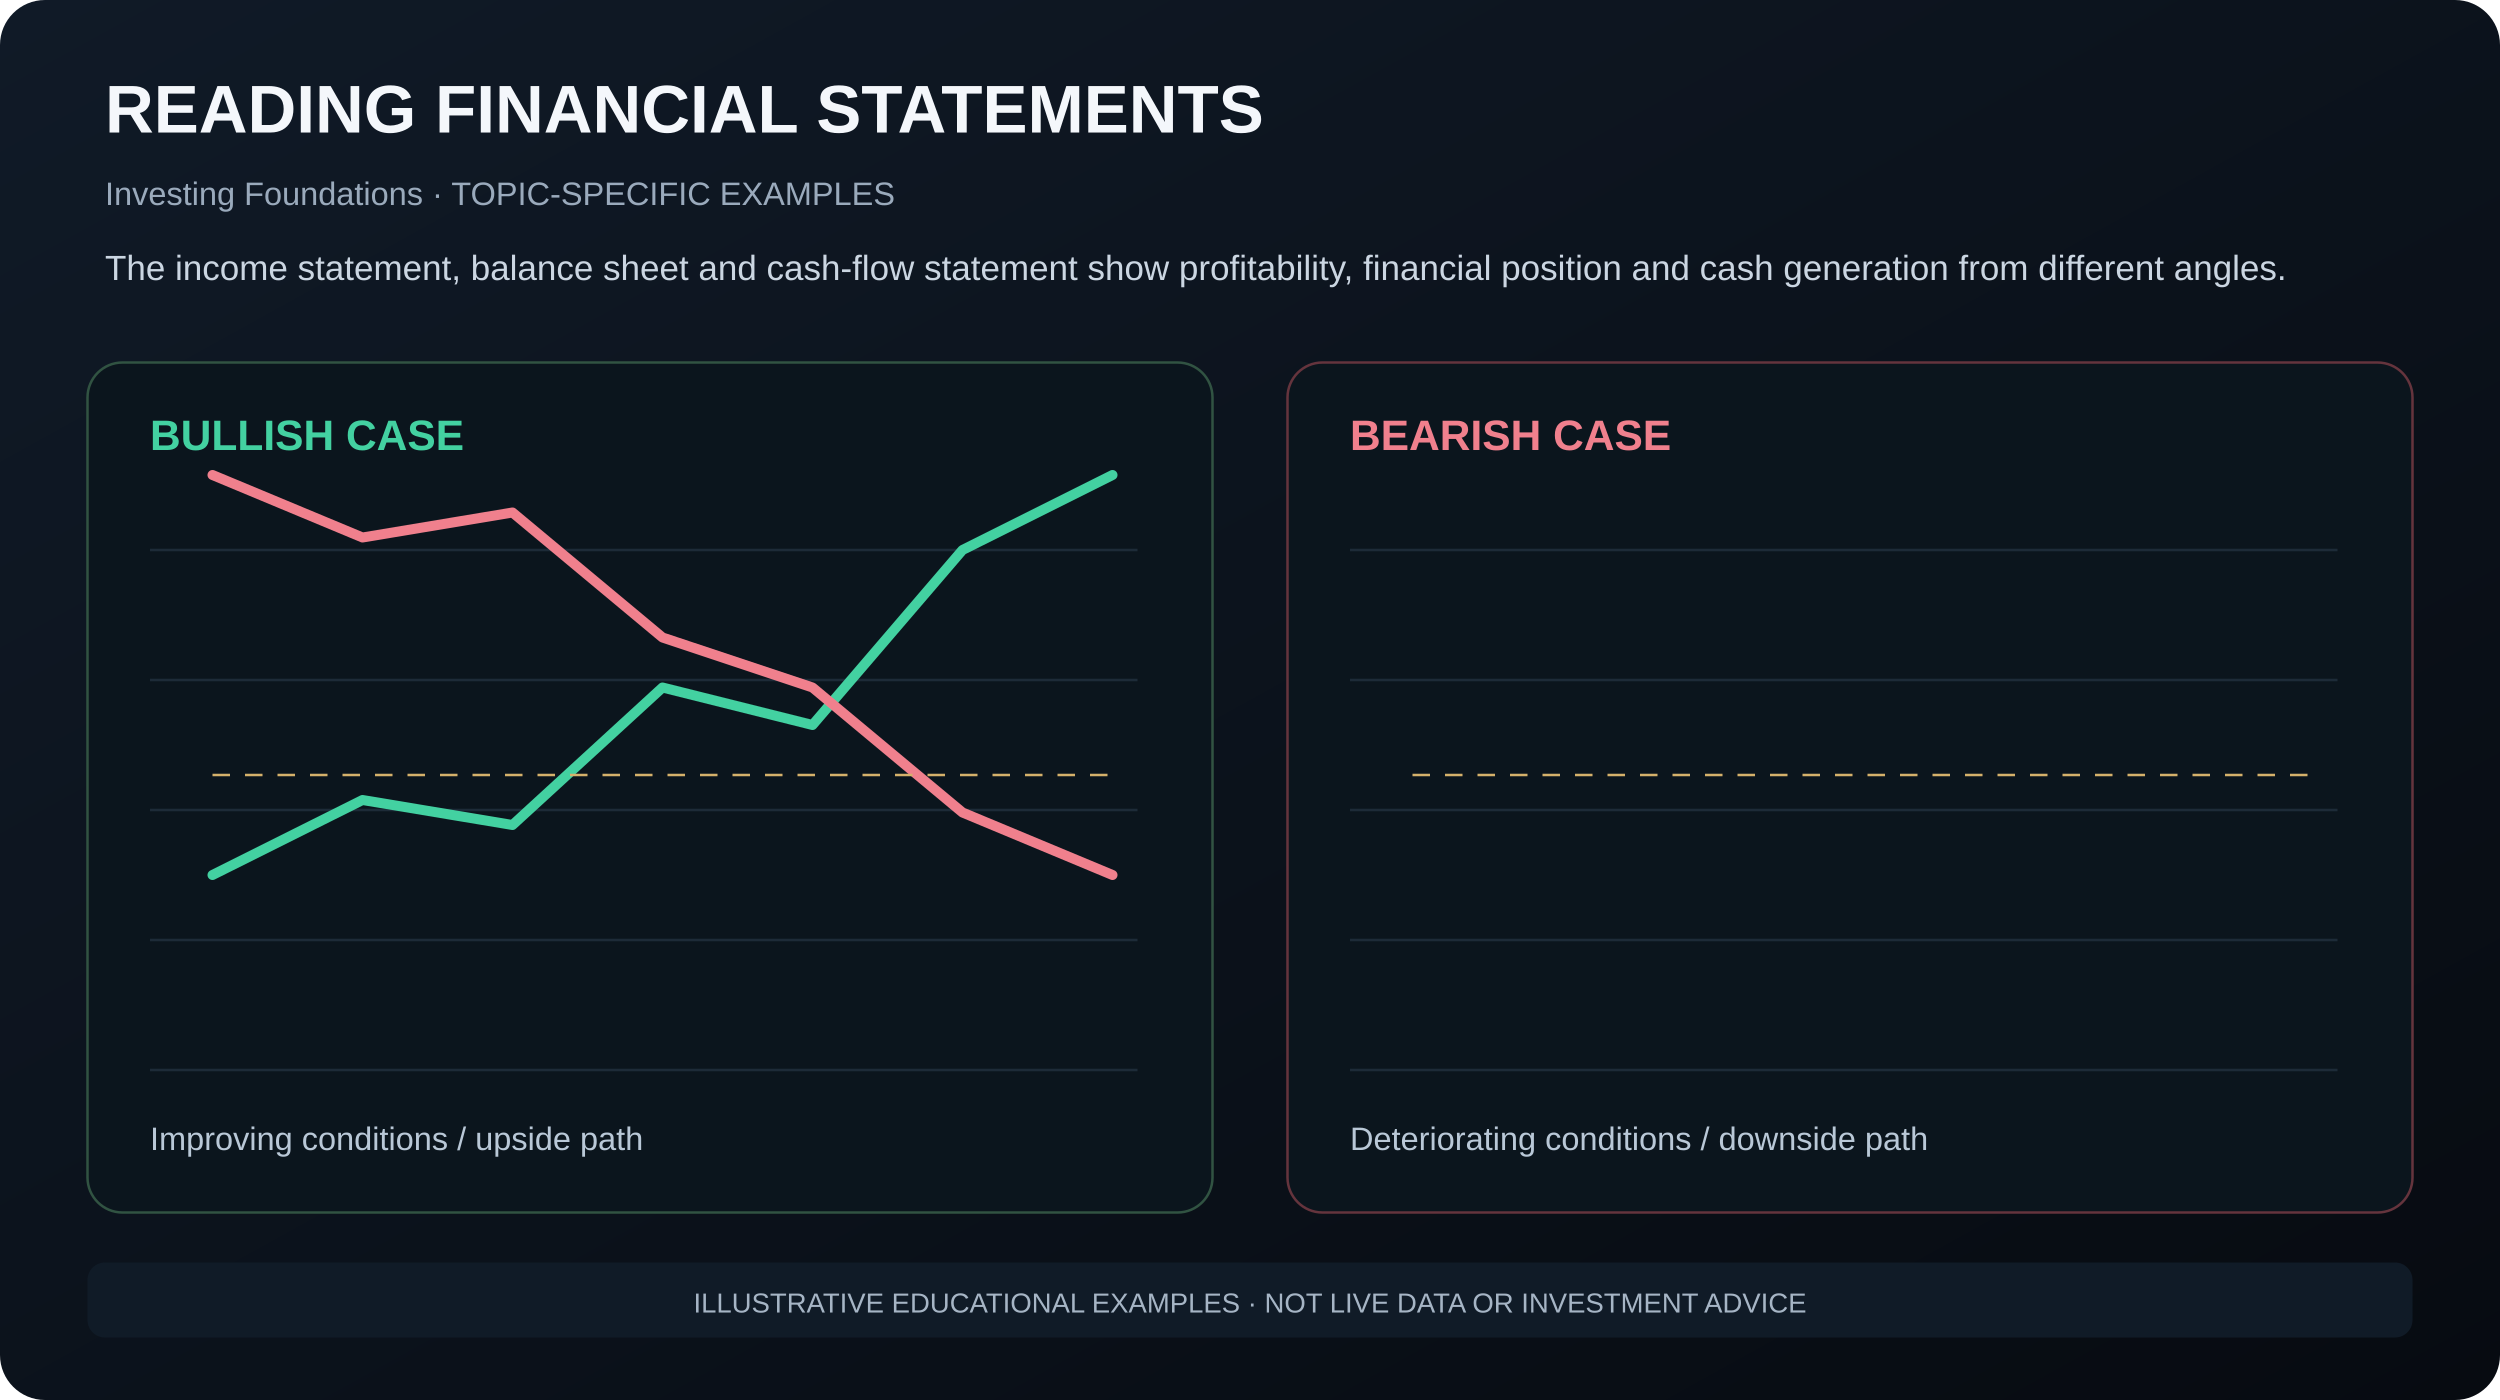
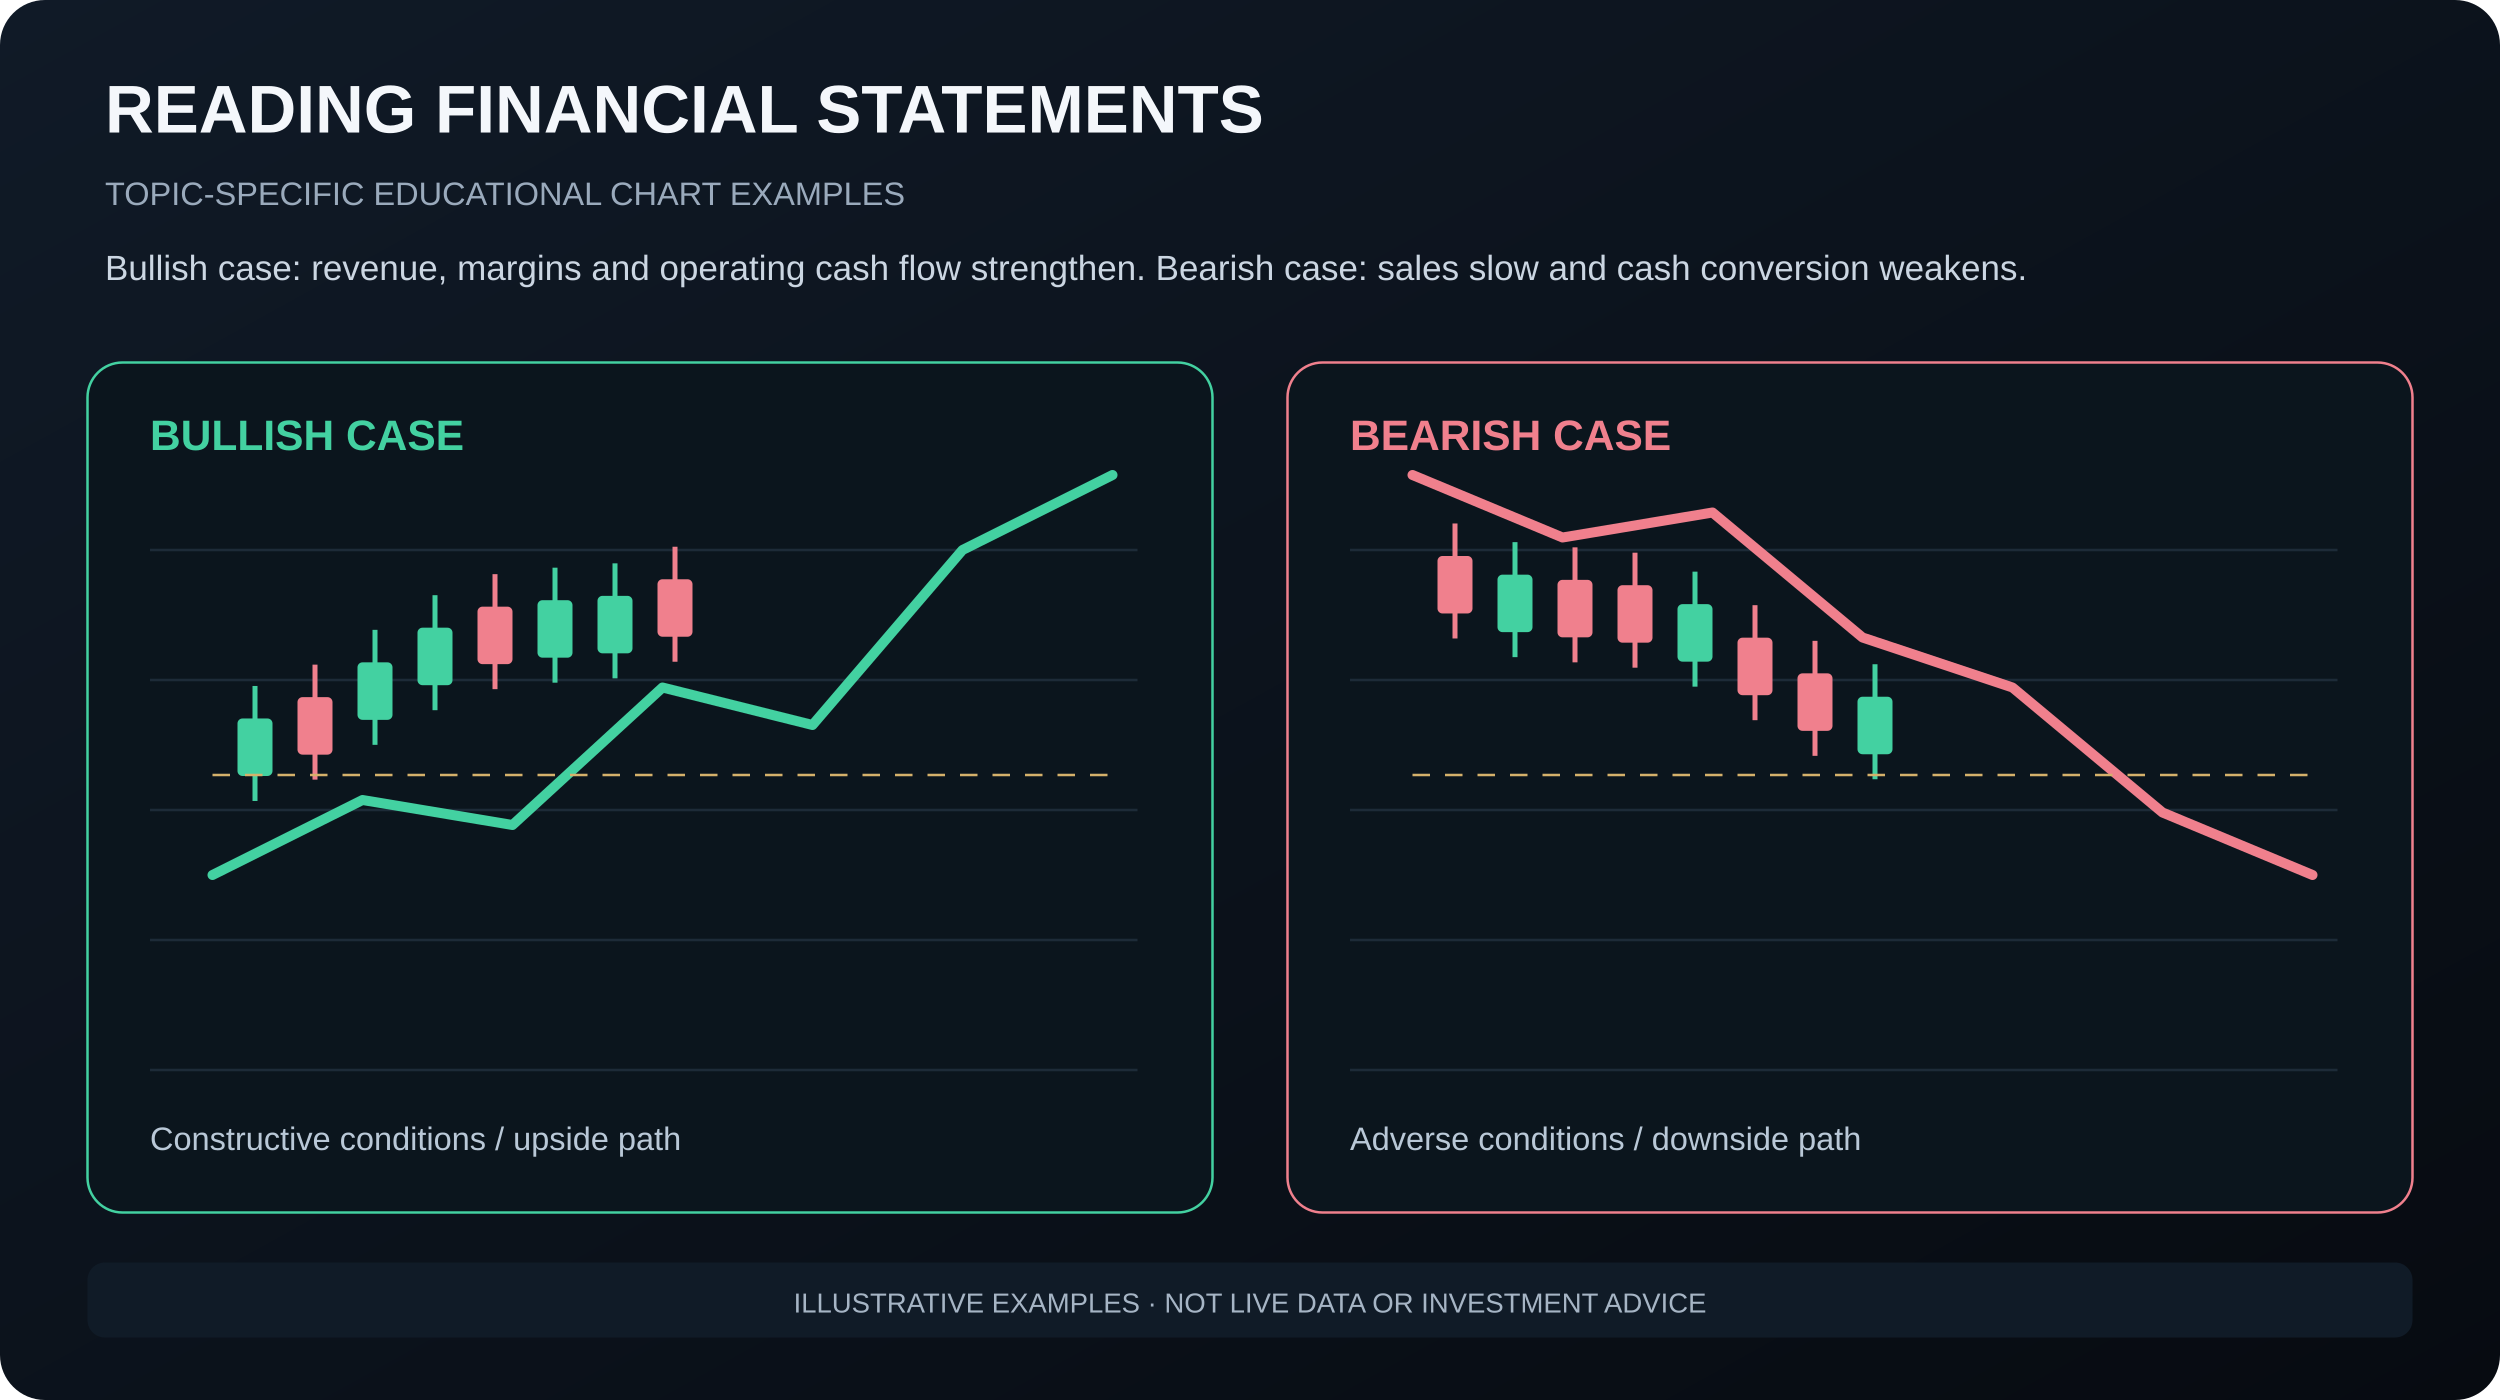
<svg xmlns="http://www.w3.org/2000/svg" viewBox="0 0 1000 560" role="img" aria-label="READING FINANCIAL STATEMENTS: bullish and bearish examples">
  <defs>
    <linearGradient id="bg" x1="0" y1="0" x2="1" y2="1">
      <stop offset="0" stop-color="#101a27" />
      <stop offset="1" stop-color="#070b11" />
    </linearGradient>
  </defs>
  <rect width="1000" height="560" rx="18" fill="url(#bg)" />
  <text x="42" y="53" fill="#f4f7fb" font-size="27" font-weight="800" font-family="Arial,sans-serif">READING FINANCIAL STATEMENTS</text>
-   <text x="42" y="82" fill="#9aaabc" font-size="13" font-family="Arial,sans-serif">Investing Foundations · TOPIC-SPECIFIC EXAMPLES</text>
-   <text x="42" y="112" fill="#cbd6e2" font-size="14" font-family="Arial,sans-serif">The income statement, balance sheet and cash-flow statement show profitability, financial position and cash generation from different angles.</text>
-   <rect x="35" y="145" width="450" height="340" rx="14" fill="#0b151d" stroke="#315342" />
-   <rect x="515" y="145" width="450" height="340" rx="14" fill="#0b151d" stroke="#65343d" />
+   <text x="42" y="82" fill="#9aaabc" font-size="13" font-family="Arial,sans-serif">TOPIC-SPECIFIC EDUCATIONAL CHART EXAMPLES</text>
+   <text x="42" y="112" fill="#cbd6e2" font-size="14" font-family="Arial,sans-serif">Bullish case: revenue, margins and operating cash flow strengthen. Bearish case: sales slow and cash conversion weakens.</text>
+   <rect x="35" y="145" width="450" height="340" rx="14" fill="#0b151d" stroke="#43d1a1" />
+   <rect x="515" y="145" width="450" height="340" rx="14" fill="#0b151d" stroke="#f0808d" />
  <text x="60" y="180" fill="#43d1a1" font-size="17" font-weight="800" font-family="Arial,sans-serif">BULLISH CASE</text>
  <text x="540" y="180" fill="#f0808d" font-size="17" font-weight="800" font-family="Arial,sans-serif">BEARISH CASE</text>
  <g stroke="#1d2b38" stroke-width="1">
    <line x1="60" y1="220" x2="455" y2="220" />
    <line x1="540" y1="220" x2="935" y2="220" />
    <line x1="60" y1="272" x2="455" y2="272" />
    <line x1="540" y1="272" x2="935" y2="272" />
    <line x1="60" y1="324" x2="455" y2="324" />
    <line x1="540" y1="324" x2="935" y2="324" />
    <line x1="60" y1="376" x2="455" y2="376" />
    <line x1="540" y1="376" x2="935" y2="376" />
    <line x1="60" y1="428" x2="455" y2="428" />
    <line x1="540" y1="428" x2="935" y2="428" />
  </g>
  <path d="M 85 350 L 145 320 L 205 330 L 265 275 L 325 290 L 385 220 L 445 190" fill="none" stroke="#43d1a1" stroke-width="4" stroke-linecap="round" stroke-linejoin="round" />
-   <path d="M 85 190 L 145 215 L 205 205 L 265 255 L 325 275 L 385 325 L 445 350" fill="none" stroke="#f0808d" stroke-width="4" stroke-linecap="round" stroke-linejoin="round" />
+   <path d="M 565 190 L 625 215 L 685 205 L 745 255 L 805 275 L 865 325 L 925 350" fill="none" stroke="#f0808d" stroke-width="4" stroke-linecap="round" stroke-linejoin="round" />
+   <g>
+     <line x1="102" y1="274.391" x2="102" y2="320.391" stroke="#43d1a1" stroke-width="2" />
+     <rect x="95" y="287.391" width="14" height="23" rx="2" fill="#43d1a1" />
+     <line x1="126" y1="265.857" x2="126" y2="311.857" stroke="#f0808d" stroke-width="2" />
+     <rect x="119" y="278.857" width="14" height="23" rx="2" fill="#f0808d" />
+     <line x1="150" y1="251.938" x2="150" y2="297.938" stroke="#43d1a1" stroke-width="2" />
+     <rect x="143" y="264.938" width="14" height="23" rx="2" fill="#43d1a1" />
+     <line x1="174" y1="238.076" x2="174" y2="284.076" stroke="#43d1a1" stroke-width="2" />
+     <rect x="167" y="251.076" width="14" height="23" rx="2" fill="#43d1a1" />
+     <line x1="198" y1="229.661" x2="198" y2="275.661" stroke="#f0808d" stroke-width="2" />
+     <rect x="191" y="242.661" width="14" height="23" rx="2" fill="#f0808d" />
+     <line x1="222" y1="227.074" x2="222" y2="273.074" stroke="#43d1a1" stroke-width="2" />
+     <rect x="215" y="240.074" width="14" height="23" rx="2" fill="#43d1a1" />
+     <line x1="246" y1="225.338" x2="246" y2="271.338" stroke="#43d1a1" stroke-width="2" />
+     <rect x="239" y="238.338" width="14" height="23" rx="2" fill="#43d1a1" />
+     <line x1="270" y1="218.695" x2="270" y2="264.695" stroke="#f0808d" stroke-width="2" />
+     <rect x="263" y="231.695" width="14" height="23" rx="2" fill="#f0808d" />
+   </g>
+   <g>
+     <line x1="582" y1="209.391" x2="582" y2="255.391" stroke="#f0808d" stroke-width="2" />
+     <rect x="575" y="222.391" width="14" height="23" rx="2" fill="#f0808d" />
+     <line x1="606" y1="216.857" x2="606" y2="262.857" stroke="#43d1a1" stroke-width="2" />
+     <rect x="599" y="229.857" width="14" height="23" rx="2" fill="#43d1a1" />
+     <line x1="630" y1="218.938" x2="630" y2="264.938" stroke="#f0808d" stroke-width="2" />
+     <rect x="623" y="231.938" width="14" height="23" rx="2" fill="#f0808d" />
+     <line x1="654" y1="221.076" x2="654" y2="267.076" stroke="#f0808d" stroke-width="2" />
+     <rect x="647" y="234.076" width="14" height="23" rx="2" fill="#f0808d" />
+     <line x1="678" y1="228.661" x2="678" y2="274.661" stroke="#43d1a1" stroke-width="2" />
+     <rect x="671" y="241.661" width="14" height="23" rx="2" fill="#43d1a1" />
+     <line x1="702" y1="242.074" x2="702" y2="288.074" stroke="#f0808d" stroke-width="2" />
+     <rect x="695" y="255.074" width="14" height="23" rx="2" fill="#f0808d" />
+     <line x1="726" y1="256.338" x2="726" y2="302.338" stroke="#f0808d" stroke-width="2" />
+     <rect x="719" y="269.338" width="14" height="23" rx="2" fill="#f0808d" />
+     <line x1="750" y1="265.695" x2="750" y2="311.695" stroke="#43d1a1" stroke-width="2" />
+     <rect x="743" y="278.695" width="14" height="23" rx="2" fill="#43d1a1" />
+   </g>
  <line x1="85" y1="310" x2="445" y2="310" stroke="#d5b16b" stroke-dasharray="7 6" />
  <line x1="565" y1="310" x2="925" y2="310" stroke="#d5b16b" stroke-dasharray="7 6" />
-   <text x="60" y="460" fill="#b9c8d7" font-size="13" font-family="Arial,sans-serif">Improving conditions / upside path</text>
-   <text x="540" y="460" fill="#b9c8d7" font-size="13" font-family="Arial,sans-serif">Deteriorating conditions / downside path</text>
+   <text x="60" y="460" fill="#b9c8d7" font-size="13" font-family="Arial,sans-serif">Constructive conditions / upside path</text>
+   <text x="540" y="460" fill="#b9c8d7" font-size="13" font-family="Arial,sans-serif">Adverse conditions / downside path</text>
  <rect x="35" y="505" width="930" height="30" rx="7" fill="#101b27" />
-   <text x="500" y="525" fill="#a6b5c5" text-anchor="middle" font-size="11" font-family="Arial,sans-serif">ILLUSTRATIVE EDUCATIONAL EXAMPLES · NOT LIVE DATA OR INVESTMENT ADVICE</text>
+   <text x="500" y="525" fill="#a6b5c5" text-anchor="middle" font-size="11" font-family="Arial,sans-serif">ILLUSTRATIVE EXAMPLES · NOT LIVE DATA OR INVESTMENT ADVICE</text>
</svg>
